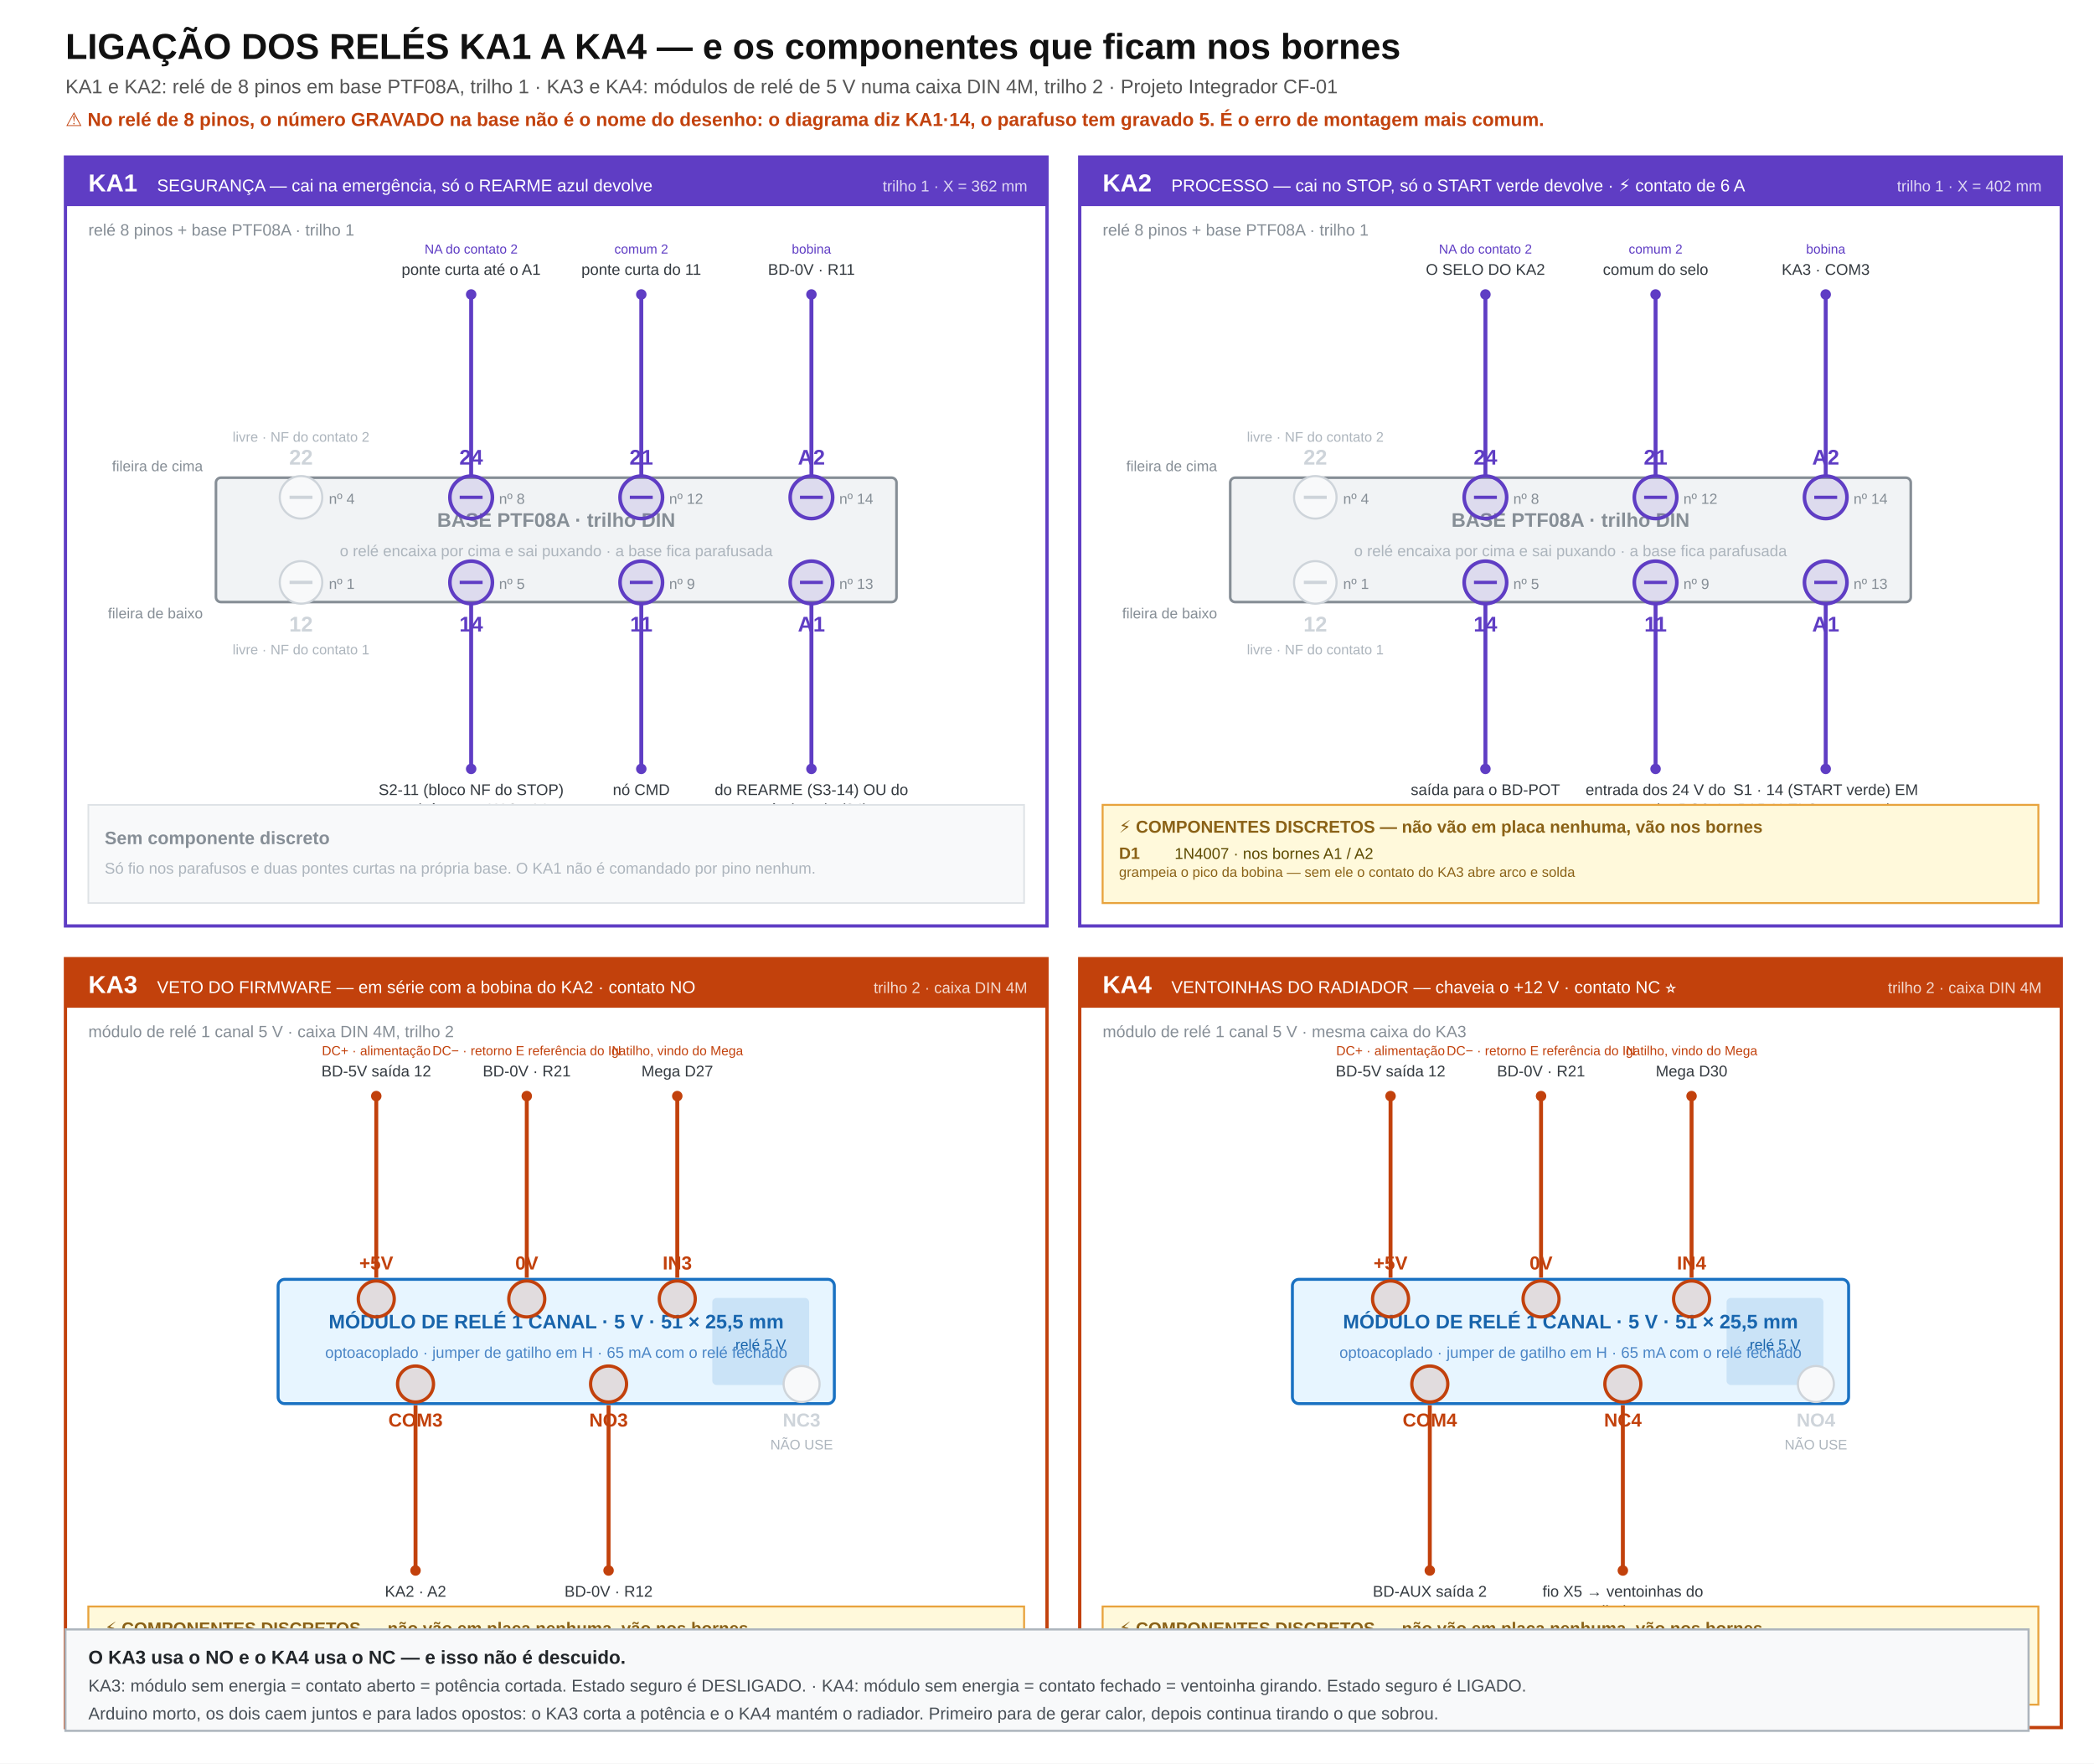
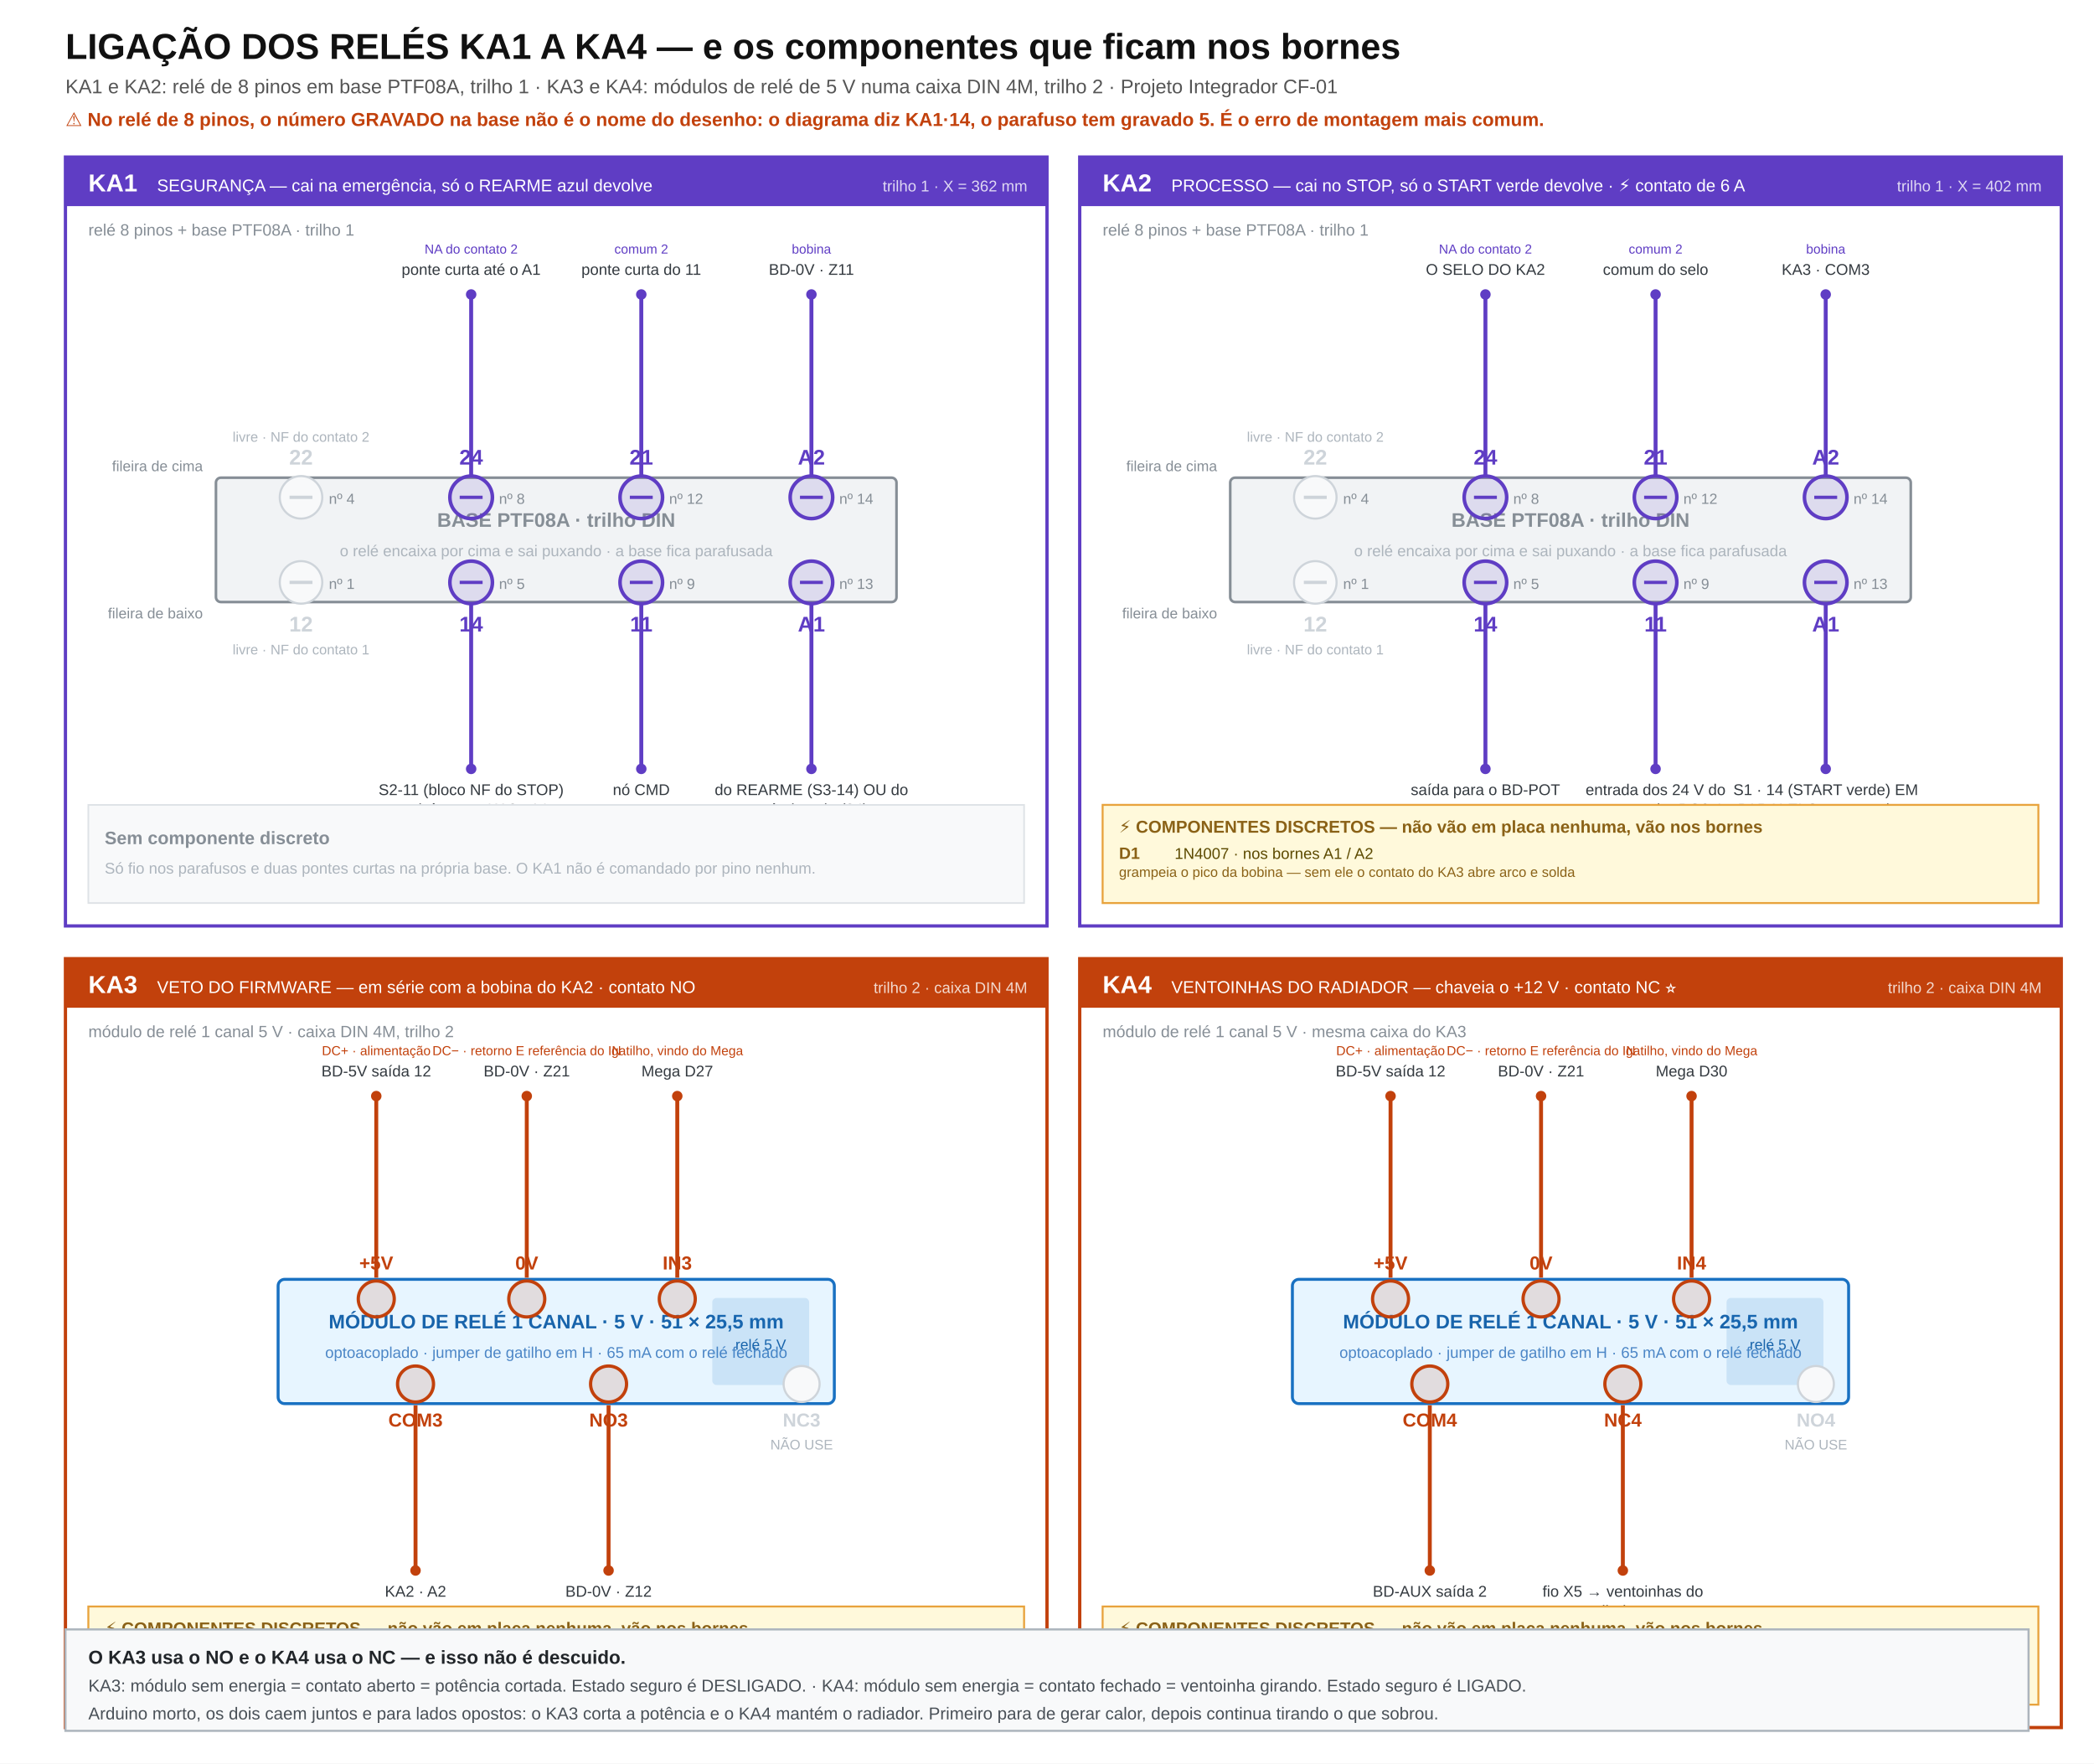
<svg xmlns="http://www.w3.org/2000/svg" viewBox="0 0 1280 1078" width="1280" height="1078" font-family="Segoe UI, Arial, sans-serif">
  <rect width="1280" height="1078" fill="#ffffff" />
  <text x="40" y="36" font-size="22" font-weight="700" fill="#111">LIGAÇÃO DOS RELÉS KA1 A KA4 — e os componentes que ficam nos bornes</text>
  <text x="40" y="57" font-size="12" fill="#555">KA1 e KA2: relé de 8 pinos em base PTF08A, trilho 1 · KA3 e KA4: módulos de relé de 5 V numa caixa DIN 4M, trilho 2 · Projeto Integrador CF-01</text>
  <text x="40" y="77" font-size="11.5" font-weight="700" fill="#c2410c">⚠ No relé de 8 pinos, o número GRAVADO na base não é o nome do desenho: o diagrama diz KA1·14, o parafuso tem gravado 5. É o erro de montagem mais comum.</text>
  <g data-rele="KA1">
    <rect x="40" y="96" width="600" height="470" fill="#ffffff" stroke="#5f3dc4" stroke-width="2" />
    <rect x="40" y="96" width="600" height="30" fill="#5f3dc4" />
    <text x="54" y="117" font-size="15" font-weight="700" fill="#fff">KA1</text>
    <text x="96" y="117" font-size="10.5" fill="#fff">SEGURANÇA — cai na emergência, só o REARME azul devolve</text>
    <text x="628" y="117" font-size="9.5" fill="#ffffffcc" text-anchor="end">trilho 1 · X = 362 mm</text>
    <text x="54" y="144" font-size="10" fill="#868e96">relé 8 pinos + base PTF08A · trilho 1</text>
    <rect x="132" y="292" width="416" height="76" fill="#f1f3f5" stroke="#868e96" stroke-width="1.6" rx="3" />
    <text x="340" y="322" font-size="12" font-weight="700" fill="#868e96" text-anchor="middle">BASE PTF08A · trilho DIN</text>
    <text x="340" y="340" font-size="9.5" fill="#adb5bd" text-anchor="middle">o relé encaixa por cima e sai puxando · a base fica parafusada</text>
    <text x="124" y="288" font-size="9" fill="#868e96" text-anchor="end">fileira de cima</text>
    <text x="124" y="378" font-size="9" fill="#868e96" text-anchor="end">fileira de baixo</text>
    <circle cx="184" cy="304" r="13" fill="#f8f9fa" stroke="#ced4da" stroke-width="1.3" />
    <path d="M177 304 L191 304" stroke="#ced4da" stroke-width="2" />
    <text x="184" y="284" font-size="13" font-weight="700" fill="#ced4da" text-anchor="middle">22</text>
    <text x="201" y="308" font-size="9" fill="#868e96">nº 4</text>
    <text x="184" y="270" font-size="8.5" fill="#adb5bd" text-anchor="middle">livre · NF do contato 2</text>
    <circle cx="288" cy="304" r="13" fill="#5f3dc422" stroke="#5f3dc4" stroke-width="2.2" />
    <path d="M281 304 L295 304" stroke="#5f3dc4" stroke-width="2" />
    <text x="288" y="284" font-size="13" font-weight="700" fill="#5f3dc4" text-anchor="middle">24</text>
    <text x="305" y="308" font-size="9" fill="#868e96">nº 8</text>
    <path d="M288 291 L288 180" stroke="#5f3dc4" stroke-width="2.4" />
    <circle cx="288" cy="180" r="3.2" fill="#5f3dc4" />
    <text x="288" y="168" font-size="9.5" fill="#343a40" text-anchor="middle">ponte curta até o A1</text>
    <text x="288" y="155" font-size="8" fill="#5f3dc4" text-anchor="middle">NA do contato 2</text>
    <circle cx="392" cy="304" r="13" fill="#5f3dc422" stroke="#5f3dc4" stroke-width="2.2" />
    <path d="M385 304 L399 304" stroke="#5f3dc4" stroke-width="2" />
    <text x="392" y="284" font-size="13" font-weight="700" fill="#5f3dc4" text-anchor="middle">21</text>
    <text x="409" y="308" font-size="9" fill="#868e96">nº 12</text>
    <path d="M392 291 L392 180" stroke="#5f3dc4" stroke-width="2.4" />
    <circle cx="392" cy="180" r="3.2" fill="#5f3dc4" />
    <text x="392" y="168" font-size="9.5" fill="#343a40" text-anchor="middle">ponte curta do 11</text>
    <text x="392" y="155" font-size="8" fill="#5f3dc4" text-anchor="middle">comum 2</text>
    <circle cx="496" cy="304" r="13" fill="#5f3dc422" stroke="#5f3dc4" stroke-width="2.2" />
    <path d="M489 304 L503 304" stroke="#5f3dc4" stroke-width="2" />
    <text x="496" y="284" font-size="13" font-weight="700" fill="#5f3dc4" text-anchor="middle">A2</text>
    <text x="513" y="308" font-size="9" fill="#868e96">nº 14</text>
    <path d="M496 291 L496 180" stroke="#5f3dc4" stroke-width="2.4" />
    <circle cx="496" cy="180" r="3.2" fill="#5f3dc4" />
-     <text x="496" y="168" font-size="9.5" fill="#343a40" text-anchor="middle">BD-0V · R11</text>
+     <text x="496" y="168" font-size="9.5" fill="#343a40" text-anchor="middle">BD-0V · Z11</text>
    <text x="496" y="155" font-size="8" fill="#5f3dc4" text-anchor="middle">bobina</text>
    <circle cx="184" cy="356" r="13" fill="#f8f9fa" stroke="#ced4da" stroke-width="1.3" />
    <path d="M177 356 L191 356" stroke="#ced4da" stroke-width="2" />
    <text x="184" y="386" font-size="13" font-weight="700" fill="#ced4da" text-anchor="middle">12</text>
    <text x="201" y="360" font-size="9" fill="#868e96">nº 1</text>
    <text x="184" y="400" font-size="8.5" fill="#adb5bd" text-anchor="middle">livre · NF do contato 1</text>
    <circle cx="288" cy="356" r="13" fill="#5f3dc422" stroke="#5f3dc4" stroke-width="2.2" />
    <path d="M281 356 L295 356" stroke="#5f3dc4" stroke-width="2" />
    <text x="288" y="386" font-size="13" font-weight="700" fill="#5f3dc4" text-anchor="middle">14</text>
    <text x="305" y="360" font-size="9" fill="#868e96">nº 5</text>
    <path d="M288 369 L288 470" stroke="#5f3dc4" stroke-width="2.4" />
    <circle cx="288" cy="470" r="3.2" fill="#5f3dc4" />
    <text x="288" y="486" font-size="9.5" fill="#343a40" text-anchor="middle">S2-11 (bloco NF do STOP)</text>
    <text x="288" y="498" font-size="9.5" fill="#343a40" text-anchor="middle">→ daí para o KA2 · A1</text>
    <text x="288" y="511" font-size="8" fill="#5f3dc4" text-anchor="middle">NA do contato 1</text>
    <circle cx="392" cy="356" r="13" fill="#5f3dc422" stroke="#5f3dc4" stroke-width="2.2" />
    <path d="M385 356 L399 356" stroke="#5f3dc4" stroke-width="2" />
    <text x="392" y="386" font-size="13" font-weight="700" fill="#5f3dc4" text-anchor="middle">11</text>
    <text x="409" y="360" font-size="9" fill="#868e96">nº 9</text>
    <path d="M392 369 L392 470" stroke="#5f3dc4" stroke-width="2.4" />
    <circle cx="392" cy="470" r="3.2" fill="#5f3dc4" />
    <text x="392" y="486" font-size="9.5" fill="#343a40" text-anchor="middle">nó CMD</text>
    <text x="392" y="499" font-size="8" fill="#5f3dc4" text-anchor="middle">comum 1</text>
    <circle cx="496" cy="356" r="13" fill="#5f3dc422" stroke="#5f3dc4" stroke-width="2.2" />
    <path d="M489 356 L503 356" stroke="#5f3dc4" stroke-width="2" />
    <text x="496" y="386" font-size="13" font-weight="700" fill="#5f3dc4" text-anchor="middle">A1</text>
    <text x="513" y="360" font-size="9" fill="#868e96">nº 13</text>
    <path d="M496 369 L496 470" stroke="#5f3dc4" stroke-width="2.4" />
    <circle cx="496" cy="470" r="3.2" fill="#5f3dc4" />
    <text x="496" y="486" font-size="9.5" fill="#343a40" text-anchor="middle">do REARME (S3-14) OU do</text>
    <text x="496" y="498" font-size="9.5" fill="#343a40" text-anchor="middle">próprio selo (24)</text>
    <text x="496" y="511" font-size="8" fill="#5f3dc4" text-anchor="middle">bobina</text>
    <rect x="54" y="492" width="572" height="60" fill="#f8f9fa" stroke="#dee2e6" stroke-width="1" />
    <text x="64" y="516" font-size="11" font-weight="700" fill="#868e96">Sem componente discreto</text>
    <text x="64" y="534" font-size="9.5" fill="#adb5bd">Só fio nos parafusos e duas pontes curtas na própria base. O KA1 não é comandado por pino nenhum.</text>
  </g>
  <g data-rele="KA2">
    <rect x="660" y="96" width="600" height="470" fill="#ffffff" stroke="#5f3dc4" stroke-width="2" />
    <rect x="660" y="96" width="600" height="30" fill="#5f3dc4" />
    <text x="674" y="117" font-size="15" font-weight="700" fill="#fff">KA2</text>
    <text x="716" y="117" font-size="10.5" fill="#fff">PROCESSO — cai no STOP, só o START verde devolve · ⚡ contato de 6 A</text>
    <text x="1248" y="117" font-size="9.5" fill="#ffffffcc" text-anchor="end">trilho 1 · X = 402 mm</text>
    <text x="674" y="144" font-size="10" fill="#868e96">relé 8 pinos + base PTF08A · trilho 1</text>
    <rect x="752" y="292" width="416" height="76" fill="#f1f3f5" stroke="#868e96" stroke-width="1.6" rx="3" />
    <text x="960" y="322" font-size="12" font-weight="700" fill="#868e96" text-anchor="middle">BASE PTF08A · trilho DIN</text>
    <text x="960" y="340" font-size="9.5" fill="#adb5bd" text-anchor="middle">o relé encaixa por cima e sai puxando · a base fica parafusada</text>
    <text x="744" y="288" font-size="9" fill="#868e96" text-anchor="end">fileira de cima</text>
    <text x="744" y="378" font-size="9" fill="#868e96" text-anchor="end">fileira de baixo</text>
    <circle cx="804" cy="304" r="13" fill="#f8f9fa" stroke="#ced4da" stroke-width="1.3" />
    <path d="M797 304 L811 304" stroke="#ced4da" stroke-width="2" />
    <text x="804" y="284" font-size="13" font-weight="700" fill="#ced4da" text-anchor="middle">22</text>
    <text x="821" y="308" font-size="9" fill="#868e96">nº 4</text>
    <text x="804" y="270" font-size="8.5" fill="#adb5bd" text-anchor="middle">livre · NF do contato 2</text>
    <circle cx="908" cy="304" r="13" fill="#5f3dc422" stroke="#5f3dc4" stroke-width="2.2" />
    <path d="M901 304 L915 304" stroke="#5f3dc4" stroke-width="2" />
    <text x="908" y="284" font-size="13" font-weight="700" fill="#5f3dc4" text-anchor="middle">24</text>
    <text x="925" y="308" font-size="9" fill="#868e96">nº 8</text>
    <path d="M908 291 L908 180" stroke="#5f3dc4" stroke-width="2.4" />
    <circle cx="908" cy="180" r="3.2" fill="#5f3dc4" />
    <text x="908" y="168" font-size="9.5" fill="#343a40" text-anchor="middle">O SELO DO KA2</text>
    <text x="908" y="155" font-size="8" fill="#5f3dc4" text-anchor="middle">NA do contato 2</text>
    <circle cx="1012" cy="304" r="13" fill="#5f3dc422" stroke="#5f3dc4" stroke-width="2.2" />
    <path d="M1005 304 L1019 304" stroke="#5f3dc4" stroke-width="2" />
    <text x="1012" y="284" font-size="13" font-weight="700" fill="#5f3dc4" text-anchor="middle">21</text>
    <text x="1029" y="308" font-size="9" fill="#868e96">nº 12</text>
    <path d="M1012 291 L1012 180" stroke="#5f3dc4" stroke-width="2.4" />
    <circle cx="1012" cy="180" r="3.2" fill="#5f3dc4" />
    <text x="1012" y="168" font-size="9.5" fill="#343a40" text-anchor="middle">comum do selo</text>
    <text x="1012" y="155" font-size="8" fill="#5f3dc4" text-anchor="middle">comum 2</text>
    <circle cx="1116" cy="304" r="13" fill="#5f3dc422" stroke="#5f3dc4" stroke-width="2.2" />
    <path d="M1109 304 L1123 304" stroke="#5f3dc4" stroke-width="2" />
    <text x="1116" y="284" font-size="13" font-weight="700" fill="#5f3dc4" text-anchor="middle">A2</text>
    <text x="1133" y="308" font-size="9" fill="#868e96">nº 14</text>
    <path d="M1116 291 L1116 180" stroke="#5f3dc4" stroke-width="2.4" />
    <circle cx="1116" cy="180" r="3.2" fill="#5f3dc4" />
    <text x="1116" y="168" font-size="9.5" fill="#343a40" text-anchor="middle">KA3 · COM3</text>
    <text x="1116" y="155" font-size="8" fill="#5f3dc4" text-anchor="middle">bobina</text>
    <circle cx="804" cy="356" r="13" fill="#f8f9fa" stroke="#ced4da" stroke-width="1.3" />
    <path d="M797 356 L811 356" stroke="#ced4da" stroke-width="2" />
    <text x="804" y="386" font-size="13" font-weight="700" fill="#ced4da" text-anchor="middle">12</text>
    <text x="821" y="360" font-size="9" fill="#868e96">nº 1</text>
    <text x="804" y="400" font-size="8.5" fill="#adb5bd" text-anchor="middle">livre · NF do contato 1</text>
    <circle cx="908" cy="356" r="13" fill="#5f3dc422" stroke="#5f3dc4" stroke-width="2.2" />
    <path d="M901 356 L915 356" stroke="#5f3dc4" stroke-width="2" />
    <text x="908" y="386" font-size="13" font-weight="700" fill="#5f3dc4" text-anchor="middle">14</text>
    <text x="925" y="360" font-size="9" fill="#868e96">nº 5</text>
    <path d="M908 369 L908 470" stroke="#5f3dc4" stroke-width="2.4" />
    <circle cx="908" cy="470" r="3.2" fill="#5f3dc4" />
    <text x="908" y="486" font-size="9.5" fill="#343a40" text-anchor="middle">saída para o BD-POT</text>
    <text x="908" y="499" font-size="8" fill="#5f3dc4" text-anchor="middle">NA do contato 1</text>
    <circle cx="1012" cy="356" r="13" fill="#5f3dc422" stroke="#5f3dc4" stroke-width="2.2" />
    <path d="M1005 356 L1019 356" stroke="#5f3dc4" stroke-width="2" />
    <text x="1012" y="386" font-size="13" font-weight="700" fill="#5f3dc4" text-anchor="middle">11</text>
    <text x="1029" y="360" font-size="9" fill="#868e96">nº 9</text>
    <path d="M1012 369 L1012 470" stroke="#5f3dc4" stroke-width="2.4" />
    <circle cx="1012" cy="470" r="3.2" fill="#5f3dc4" />
    <text x="1012" y="486" font-size="9.5" fill="#343a40" text-anchor="middle">entrada dos 24 V do</text>
    <text x="1012" y="498" font-size="9.5" fill="#343a40" text-anchor="middle">prensa-cabo PG9-1</text>
    <text x="1012" y="511" font-size="8" fill="#5f3dc4" text-anchor="middle">comum 1</text>
    <circle cx="1116" cy="356" r="13" fill="#5f3dc422" stroke="#5f3dc4" stroke-width="2.2" />
    <path d="M1109 356 L1123 356" stroke="#5f3dc4" stroke-width="2" />
    <text x="1116" y="386" font-size="13" font-weight="700" fill="#5f3dc4" text-anchor="middle">A1</text>
    <text x="1133" y="360" font-size="9" fill="#868e96">nº 13</text>
    <path d="M1116 369 L1116 470" stroke="#5f3dc4" stroke-width="2.4" />
    <circle cx="1116" cy="470" r="3.2" fill="#5f3dc4" />
    <text x="1116" y="486" font-size="9.5" fill="#343a40" text-anchor="middle">S1 · 14 (START verde) EM</text>
    <text x="1116" y="498" font-size="9.5" fill="#343a40" text-anchor="middle">PARALELO com o selo…</text>
    <text x="1116" y="511" font-size="8" fill="#5f3dc4" text-anchor="middle">bobina</text>
    <rect x="674" y="492" width="572" height="60" fill="#fff9db" stroke="#e8a33d" stroke-width="1.2" />
    <text x="684" y="509" font-size="10.5" font-weight="700" fill="#8a6116">⚡ COMPONENTES DISCRETOS — não vão em placa nenhuma, vão nos bornes</text>
    <text x="684" y="525" font-size="10" font-weight="700" fill="#8a6116">D1</text>
    <text x="718" y="525" font-size="9.5" fill="#5c4a00">1N4007 · nos bornes A1 / A2</text>
    <text x="684" y="536" font-size="8.5" fill="#8a6116">grampeia o pico da bobina — sem ele o contato do KA3 abre arco e solda</text>
  </g>
  <g data-rele="KA3">
    <rect x="40" y="586" width="600" height="470" fill="#ffffff" stroke="#c2410c" stroke-width="2" />
    <rect x="40" y="586" width="600" height="30" fill="#c2410c" />
    <text x="54" y="607" font-size="15" font-weight="700" fill="#fff">KA3</text>
    <text x="96" y="607" font-size="10.5" fill="#fff">VETO DO FIRMWARE — em série com a bobina do KA2 · contato NO</text>
    <text x="628" y="607" font-size="9.5" fill="#ffffffcc" text-anchor="end">trilho 2 · caixa DIN 4M</text>
    <text x="54" y="634" font-size="10" fill="#868e96">módulo de relé 1 canal 5 V · caixa DIN 4M, trilho 2</text>
    <rect x="170" y="782" width="340" height="76" fill="#e7f5ff" stroke="#1971c2" stroke-width="1.8" rx="4" />
    <text x="340" y="812" font-size="12" font-weight="700" fill="#1864ab" text-anchor="middle">MÓDULO DE RELÉ 1 CANAL · 5 V · 51 × 25,5 mm</text>
    <text x="340" y="830" font-size="9.5" fill="#4c86c6" text-anchor="middle">optoacoplado · jumper de gatilho em H · 65 mA com o relé fechado</text>
    <rect x="436" y="794" width="58" height="52" fill="#1971c2" opacity="0.14" stroke="#1971c2" stroke-width="1.2" rx="2" />
    <text x="465" y="825" font-size="9" fill="#1864ab" text-anchor="middle">relé 5 V</text>
    <circle cx="230" cy="794" r="11" fill="#c2410c22" stroke="#c2410c" stroke-width="2" />
    <text x="230" y="776" font-size="11.5" font-weight="700" fill="#c2410c" text-anchor="middle">+5V</text>
    <path d="M230 781 L230 670" stroke="#c2410c" stroke-width="2.4" />
    <circle cx="230" cy="670" r="3.2" fill="#c2410c" />
    <text x="230" y="658" font-size="9.5" fill="#343a40" text-anchor="middle">BD-5V saída 12</text>
    <text x="230" y="645" font-size="8" fill="#c2410c" text-anchor="middle">DC+ · alimentação</text>
    <circle cx="322" cy="794" r="11" fill="#c2410c22" stroke="#c2410c" stroke-width="2" />
    <text x="322" y="776" font-size="11.5" font-weight="700" fill="#c2410c" text-anchor="middle">0V</text>
    <path d="M322 781 L322 670" stroke="#c2410c" stroke-width="2.4" />
    <circle cx="322" cy="670" r="3.2" fill="#c2410c" />
-     <text x="322" y="658" font-size="9.5" fill="#343a40" text-anchor="middle">BD-0V · R21</text>
+     <text x="322" y="658" font-size="9.5" fill="#343a40" text-anchor="middle">BD-0V · Z21</text>
    <text x="322" y="645" font-size="8" fill="#c2410c" text-anchor="middle">DC− · retorno E referência do IN</text>
    <circle cx="414" cy="794" r="11" fill="#c2410c22" stroke="#c2410c" stroke-width="2" />
    <text x="414" y="776" font-size="11.5" font-weight="700" fill="#c2410c" text-anchor="middle">IN3</text>
    <path d="M414 781 L414 670" stroke="#c2410c" stroke-width="2.4" />
    <circle cx="414" cy="670" r="3.2" fill="#c2410c" />
    <text x="414" y="658" font-size="9.5" fill="#343a40" text-anchor="middle">Mega D27</text>
    <text x="414" y="645" font-size="8" fill="#c2410c" text-anchor="middle">gatilho, vindo do Mega</text>
    <circle cx="254" cy="846" r="11" fill="#c2410c22" stroke="#c2410c" stroke-width="2" />
    <text x="254" y="872" font-size="11.5" font-weight="700" fill="#c2410c" text-anchor="middle">COM3</text>
    <path d="M254 859 L254 960" stroke="#c2410c" stroke-width="2.4" />
    <circle cx="254" cy="960" r="3.2" fill="#c2410c" />
    <text x="254" y="976" font-size="9.5" fill="#343a40" text-anchor="middle">KA2 · A2</text>
    <text x="254" y="989" font-size="8" fill="#c2410c" text-anchor="middle">comum do contato</text>
    <circle cx="372" cy="846" r="11" fill="#c2410c22" stroke="#c2410c" stroke-width="2" />
    <text x="372" y="872" font-size="11.5" font-weight="700" fill="#c2410c" text-anchor="middle">NO3</text>
    <path d="M372 859 L372 960" stroke="#c2410c" stroke-width="2.4" />
    <circle cx="372" cy="960" r="3.2" fill="#c2410c" />
-     <text x="372" y="976" font-size="9.5" fill="#343a40" text-anchor="middle">BD-0V · R12</text>
+     <text x="372" y="976" font-size="9.5" fill="#343a40" text-anchor="middle">BD-0V · Z12</text>
    <text x="372" y="989" font-size="8" fill="#c2410c" text-anchor="middle">NO — aberto em repouso</text>
    <circle cx="490" cy="846" r="11" fill="#f8f9fa" stroke="#ced4da" stroke-width="1.3" />
    <text x="490" y="872" font-size="11.5" font-weight="700" fill="#ced4da" text-anchor="middle">NC3</text>
    <text x="490" y="886" font-size="8.5" fill="#adb5bd" text-anchor="middle">NÃO USE</text>
    <rect x="54" y="982" width="572" height="60" fill="#fff9db" stroke="#e8a33d" stroke-width="1.2" />
    <text x="64" y="999" font-size="10.5" font-weight="700" fill="#8a6116">⚡ COMPONENTES DISCRETOS — não vão em placa nenhuma, vão nos bornes</text>
    <text x="64" y="1015" font-size="10" font-weight="700" fill="#8a6116">R10</text>
    <text x="98" y="1015" font-size="9.5" fill="#5c4a00">10 kΩ · ¼ W · entre o IN3 e o 0 V, no borne do módulo</text>
    <text x="64" y="1026" font-size="8.5" fill="#8a6116">fio do D27 rompido ou Arduino ausente → IN em 0 V → relé aberto → potência cortada</text>
  </g>
  <g data-rele="KA4">
    <rect x="660" y="586" width="600" height="470" fill="#ffffff" stroke="#c2410c" stroke-width="2" />
    <rect x="660" y="586" width="600" height="30" fill="#c2410c" />
    <text x="674" y="607" font-size="15" font-weight="700" fill="#fff">KA4</text>
    <text x="716" y="607" font-size="10.5" fill="#fff">VENTOINHAS DO RADIADOR — chaveia o +12 V · contato NC ⭐</text>
    <text x="1248" y="607" font-size="9.5" fill="#ffffffcc" text-anchor="end">trilho 2 · caixa DIN 4M</text>
    <text x="674" y="634" font-size="10" fill="#868e96">módulo de relé 1 canal 5 V · mesma caixa do KA3</text>
    <rect x="790" y="782" width="340" height="76" fill="#e7f5ff" stroke="#1971c2" stroke-width="1.8" rx="4" />
    <text x="960" y="812" font-size="12" font-weight="700" fill="#1864ab" text-anchor="middle">MÓDULO DE RELÉ 1 CANAL · 5 V · 51 × 25,5 mm</text>
    <text x="960" y="830" font-size="9.5" fill="#4c86c6" text-anchor="middle">optoacoplado · jumper de gatilho em H · 65 mA com o relé fechado</text>
    <rect x="1056" y="794" width="58" height="52" fill="#1971c2" opacity="0.14" stroke="#1971c2" stroke-width="1.2" rx="2" />
    <text x="1085" y="825" font-size="9" fill="#1864ab" text-anchor="middle">relé 5 V</text>
    <circle cx="850" cy="794" r="11" fill="#c2410c22" stroke="#c2410c" stroke-width="2" />
    <text x="850" y="776" font-size="11.5" font-weight="700" fill="#c2410c" text-anchor="middle">+5V</text>
    <path d="M850 781 L850 670" stroke="#c2410c" stroke-width="2.4" />
    <circle cx="850" cy="670" r="3.2" fill="#c2410c" />
    <text x="850" y="658" font-size="9.5" fill="#343a40" text-anchor="middle">BD-5V saída 12</text>
    <text x="850" y="645" font-size="8" fill="#c2410c" text-anchor="middle">DC+ · alimentação</text>
    <circle cx="942" cy="794" r="11" fill="#c2410c22" stroke="#c2410c" stroke-width="2" />
    <text x="942" y="776" font-size="11.5" font-weight="700" fill="#c2410c" text-anchor="middle">0V</text>
    <path d="M942 781 L942 670" stroke="#c2410c" stroke-width="2.4" />
    <circle cx="942" cy="670" r="3.2" fill="#c2410c" />
-     <text x="942" y="658" font-size="9.5" fill="#343a40" text-anchor="middle">BD-0V · R21</text>
+     <text x="942" y="658" font-size="9.5" fill="#343a40" text-anchor="middle">BD-0V · Z21</text>
    <text x="942" y="645" font-size="8" fill="#c2410c" text-anchor="middle">DC− · retorno E referência do IN</text>
    <circle cx="1034" cy="794" r="11" fill="#c2410c22" stroke="#c2410c" stroke-width="2" />
    <text x="1034" y="776" font-size="11.5" font-weight="700" fill="#c2410c" text-anchor="middle">IN4</text>
    <path d="M1034 781 L1034 670" stroke="#c2410c" stroke-width="2.4" />
    <circle cx="1034" cy="670" r="3.2" fill="#c2410c" />
    <text x="1034" y="658" font-size="9.5" fill="#343a40" text-anchor="middle">Mega D30</text>
    <text x="1034" y="645" font-size="8" fill="#c2410c" text-anchor="middle">gatilho, vindo do Mega</text>
    <circle cx="874" cy="846" r="11" fill="#c2410c22" stroke="#c2410c" stroke-width="2" />
    <text x="874" y="872" font-size="11.5" font-weight="700" fill="#c2410c" text-anchor="middle">COM4</text>
    <path d="M874 859 L874 960" stroke="#c2410c" stroke-width="2.4" />
    <circle cx="874" cy="960" r="3.2" fill="#c2410c" />
    <text x="874" y="976" font-size="9.5" fill="#343a40" text-anchor="middle">BD-AUX saída 2</text>
    <text x="874" y="989" font-size="8" fill="#c2410c" text-anchor="middle">comum do contato</text>
    <circle cx="992" cy="846" r="11" fill="#c2410c22" stroke="#c2410c" stroke-width="2" />
    <text x="992" y="872" font-size="11.5" font-weight="700" fill="#c2410c" text-anchor="middle">NC4</text>
    <path d="M992 859 L992 960" stroke="#c2410c" stroke-width="2.4" />
    <circle cx="992" cy="960" r="3.2" fill="#c2410c" />
    <text x="992" y="976" font-size="9.5" fill="#343a40" text-anchor="middle">fio X5 → ventoinhas do</text>
    <text x="992" y="988" font-size="9.5" fill="#343a40" text-anchor="middle">radiador · +</text>
    <text x="992" y="1001" font-size="8" fill="#c2410c" text-anchor="middle">NC — FECHADO em repouso</text>
    <circle cx="1110" cy="846" r="11" fill="#f8f9fa" stroke="#ced4da" stroke-width="1.3" />
    <text x="1110" y="872" font-size="11.5" font-weight="700" fill="#ced4da" text-anchor="middle">NO4</text>
    <text x="1110" y="886" font-size="8.5" fill="#adb5bd" text-anchor="middle">NÃO USE</text>
    <rect x="674" y="982" width="572" height="60" fill="#fff9db" stroke="#e8a33d" stroke-width="1.2" />
    <text x="684" y="999" font-size="10.5" font-weight="700" fill="#8a6116">⚡ COMPONENTES DISCRETOS — não vão em placa nenhuma, vão nos bornes</text>
    <text x="684" y="1015" font-size="10" font-weight="700" fill="#8a6116">R11</text>
    <text x="718" y="1015" font-size="9.5" fill="#5c4a00">10 kΩ · ¼ W · entre o IN4 e o 0 V, no borne do módulo</text>
    <text x="684" y="1026" font-size="8.5" fill="#8a6116">mesma função do R10 — mas aqui relé aberto significa ventoinha LIGADA</text>
    <text x="684" y="1037" font-size="10" font-weight="700" fill="#8a6116">D2</text>
    <text x="718" y="1037" font-size="9.5" fill="#5c4a00">1N4007 · não fica aqui — vai junto das ventoinhas, na câmara</text>
    <text x="684" y="1048" font-size="8.5" fill="#8a6116">roda-livre do motor: ventoinha é carga indutiva e nada mais a grampeia</text>
  </g>
  <rect x="40" y="996" width="1200" height="62" fill="#f8f9fa" stroke="#adb5bd" stroke-width="1.3" />
  <text x="54" y="1017" font-size="11.5" font-weight="700" fill="#212529">O KA3 usa o NO e o KA4 usa o NC — e isso não é descuido.</text>
  <text x="54" y="1034" font-size="10.5" fill="#495057">KA3: módulo sem energia = contato aberto = potência cortada. Estado seguro é DESLIGADO. · KA4: módulo sem energia = contato fechado = ventoinha girando. Estado seguro é LIGADO.</text>
  <text x="54" y="1051" font-size="10.5" fill="#495057">Arduino morto, os dois caem juntos e para lados opostos: o KA3 corta a potência e o KA4 mantém o radiador. Primeiro para de gerar calor, depois continua tirando o que sobrou.</text>
</svg>
